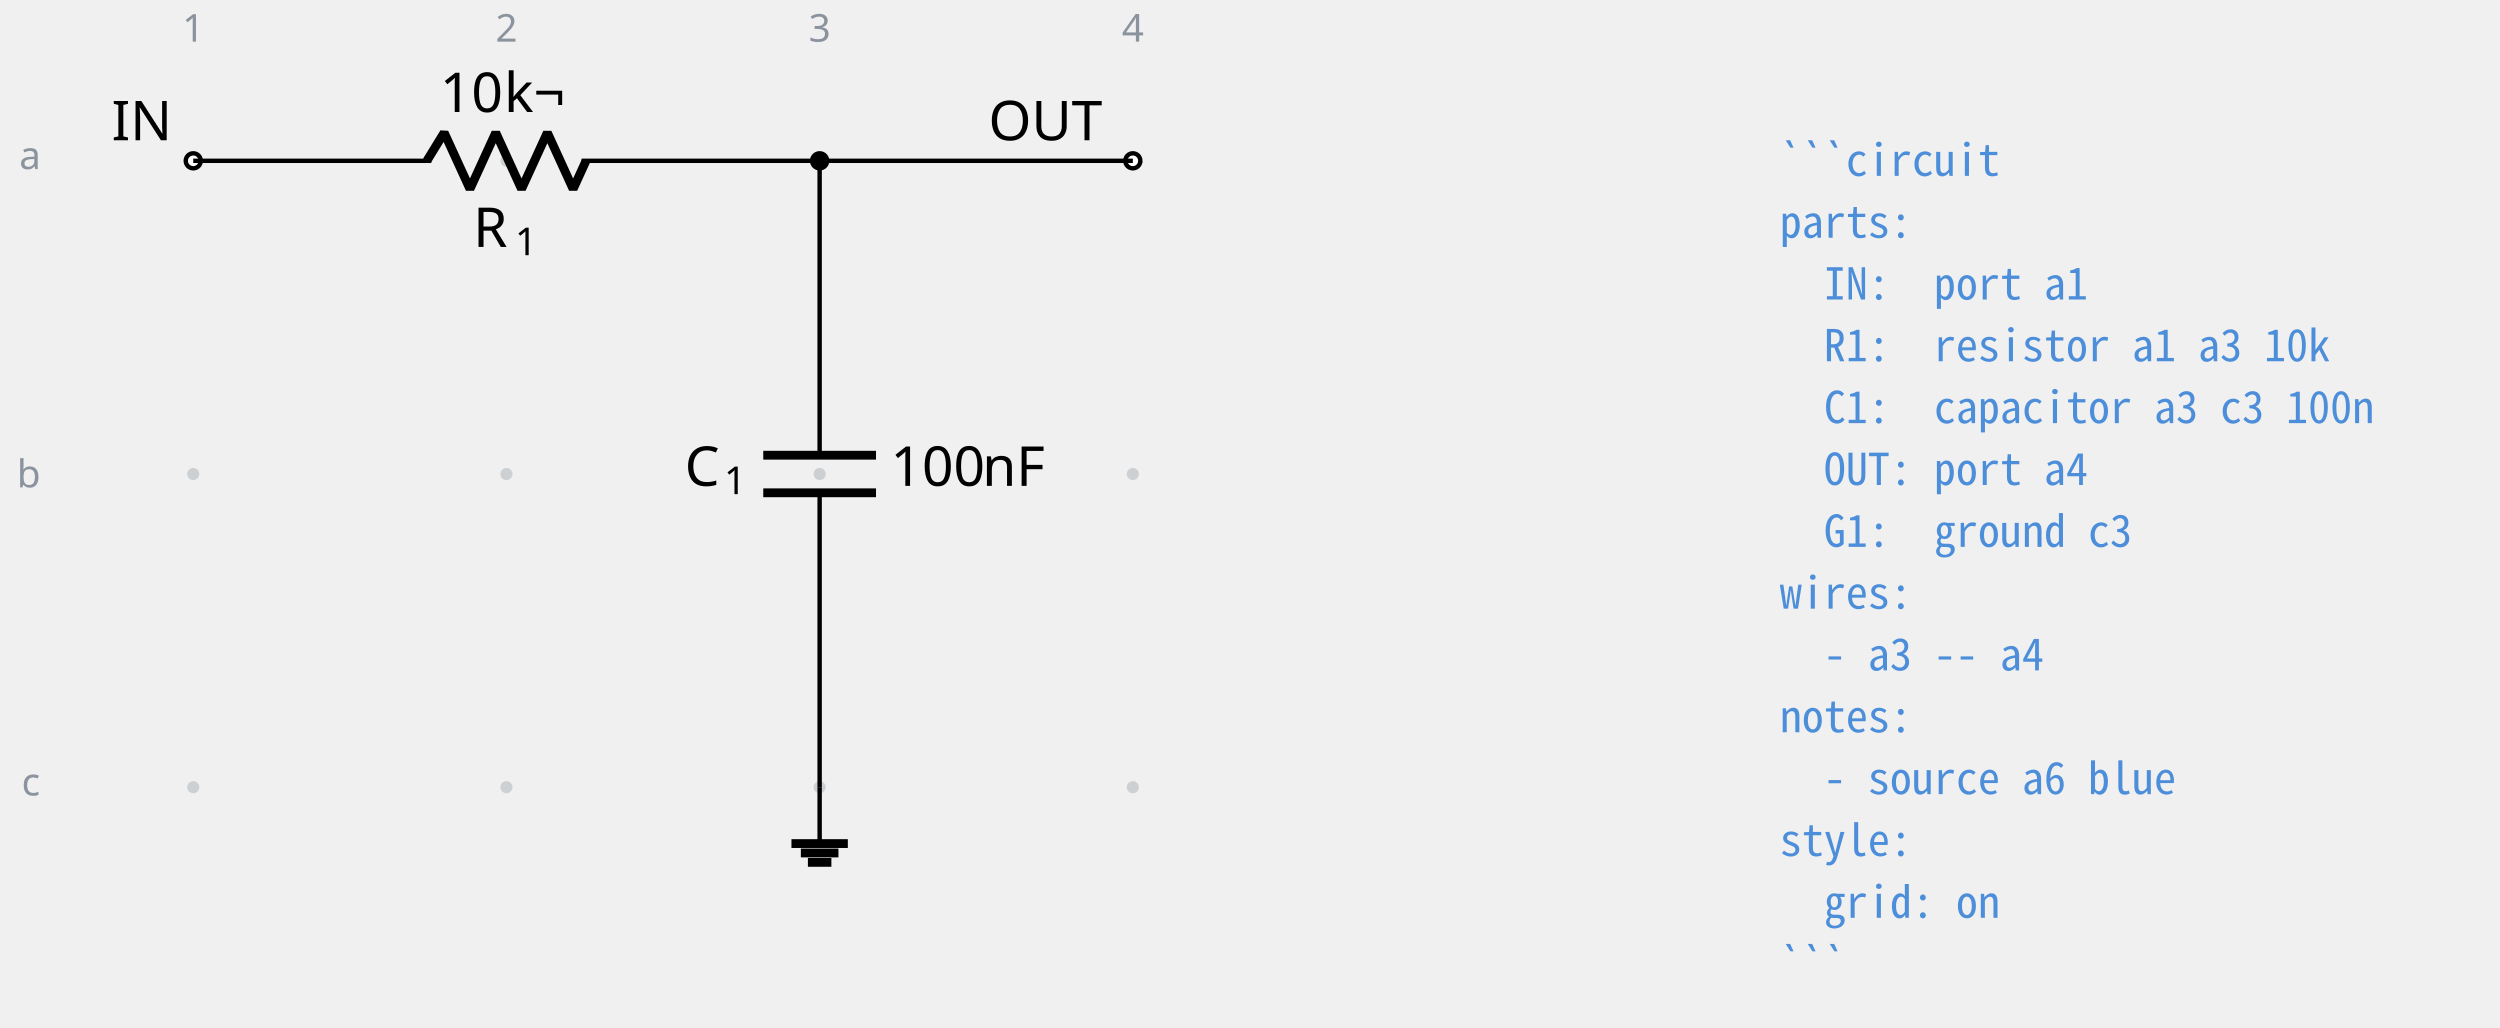
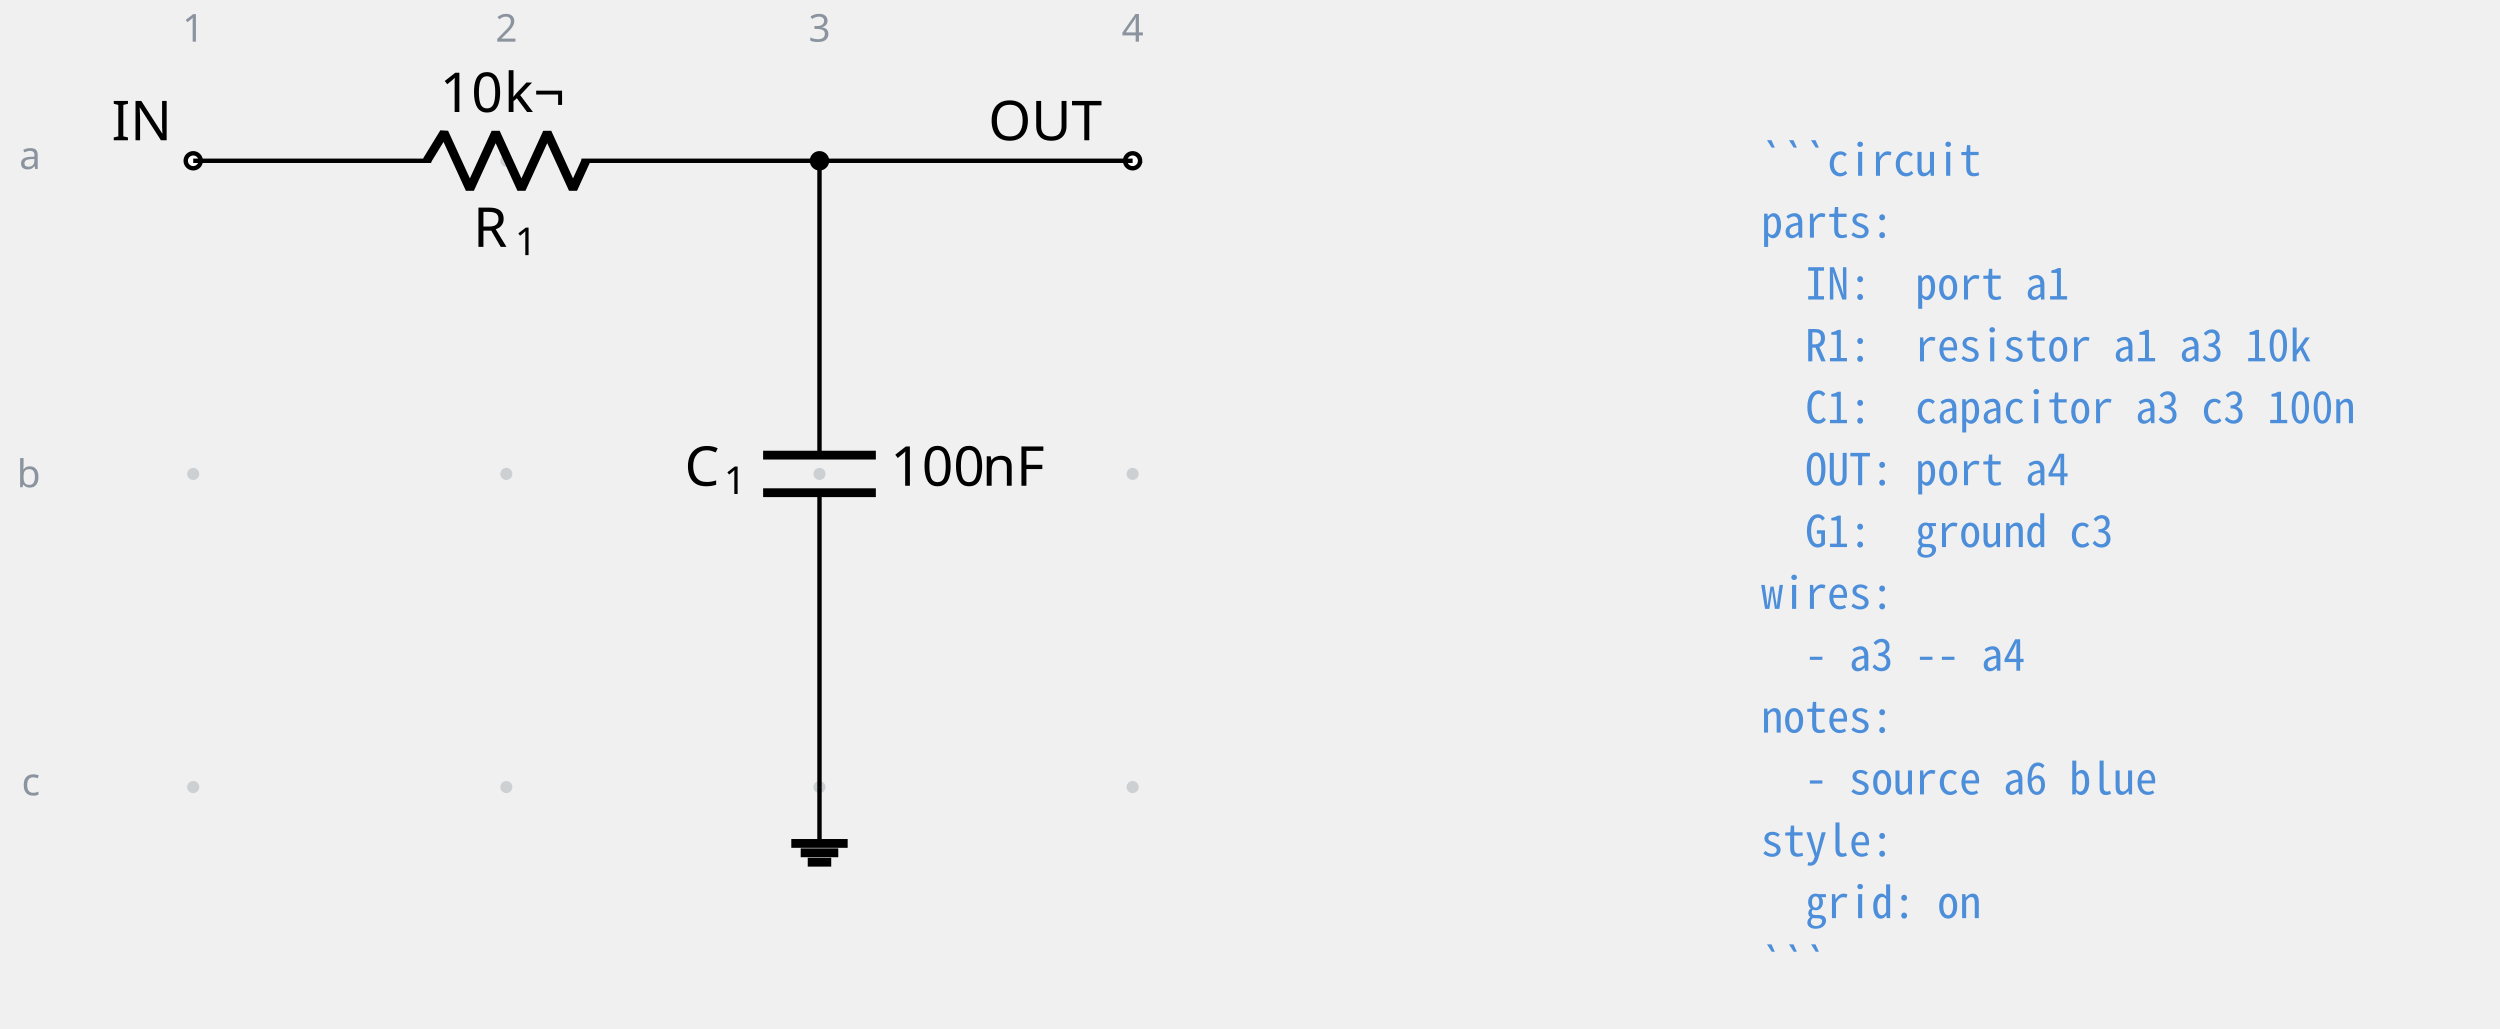
- <svg xmlns="http://www.w3.org/2000/svg" fill="currentColor" width="605.647" height="248.996" viewBox="-72 -72 454.235 186.747">
+ <svg xmlns="http://www.w3.org/2000/svg" fill="currentColor" width="605.761" height="249.186" viewBox="-72 -72 454.321 186.889">
  <g stroke="currentColor" stroke-miterlimit="10" stroke-width=".8">
    <path fill="#8b949e" fill-opacity=".35" stroke="none" stroke-opacity=".35" d="M-35.787-42.781a1.1 1.1 0 1 0-2.2 0 1.1 1.1 0 0 0 2.2 0M-35.787 14.124a1.1 1.1 0 1 0-2.2 0 1.1 1.1 0 0 0 2.2 0M-35.787 71.03a1.1 1.1 0 1 0-2.2 0 1.1 1.1 0 0 0 2.2 0M21.118-42.781a1.1 1.1 0 1 0-2.2 0 1.1 1.1 0 0 0 2.2 0M21.118 14.124a1.1 1.1 0 1 0-2.2 0 1.1 1.1 0 0 0 2.2 0M21.118 71.03a1.1 1.1 0 1 0-2.2 0 1.1 1.1 0 0 0 2.2 0M78.024-42.781a1.1 1.1 0 1 0-2.2 0 1.1 1.1 0 0 0 2.2 0M78.024 14.124a1.1 1.1 0 1 0-2.2 0 1.1 1.1 0 0 0 2.2 0M78.024 71.03a1.1 1.1 0 1 0-2.2 0 1.1 1.1 0 0 0 2.2 0M134.93-42.781a1.1 1.1 0 1 0-2.2 0 1.1 1.1 0 0 0 2.2 0M134.93 14.124a1.1 1.1 0 1 0-2.2 0 1.1 1.1 0 0 0 2.2 0M134.93 71.03a1.1 1.1 0 1 0-2.2 0 1.1 1.1 0 0 0 2.2 0m-1.1 0" />
    <g fill="#8b949e" stroke="#8b949e">
      <text x="-36.887" y="-42.781" fill="#8b949e" stroke="none" font-family="cmr7" font-size="7" transform="translate(-1.993 -21.645)">1</text>
    </g>
    <g fill="#8b949e" stroke="#8b949e">
      <text x="-36.887" y="-42.781" fill="#8b949e" stroke="none" font-family="cmr7" font-size="7" transform="translate(54.912 -21.645)">2</text>
    </g>
    <g fill="#8b949e" stroke="#8b949e">
      <text x="-36.887" y="-42.781" fill="#8b949e" stroke="none" font-family="cmr7" font-size="7" transform="translate(111.818 -21.645)">3</text>
    </g>
    <g fill="#8b949e" stroke="#8b949e">
      <text x="-36.887" y="-42.781" fill="#8b949e" stroke="none" font-family="cmr7" font-size="7" transform="translate(168.723 -21.645)">4</text>
    </g>
    <g fill="#8b949e" stroke="#8b949e">
      <text x="-36.887" y="-42.781" fill="#8b949e" stroke="none" font-family="cmr7" font-size="7" transform="translate(-31.62 1.507)">a</text>
    </g>
    <g fill="#8b949e" stroke="#8b949e">
      <text x="-36.887" y="-42.781" fill="#8b949e" stroke="none" font-family="cmr7" font-size="7" transform="translate(-32.05 59.336)">b</text>
    </g>
    <g fill="#8b949e" stroke="#8b949e">
      <text x="-36.887" y="-42.781" fill="#8b949e" stroke="none" font-family="cmr7" font-size="7" transform="translate(-31.189 115.318)">c</text>
    </g>
    <g fill="#ffffff">
      <path d="M-35.522-42.781a1.365 1.365 0 1 0-2.73 0 1.365 1.365 0 0 0 2.73 0Zm-1.365 0" />
    </g>
    <text x="-36.887" y="-42.781" stroke="none" font-family="cmr10" font-size="10" transform="translate(-14.844 -3.733)">IN</text>
    <path fill="none" d="M-36.887-42.781h.4m-.4 0H6.36m27.315 0h43.248m-.4 0h.4" />
    <g stroke-linejoin="bevel" stroke-width="1.6">
      <path fill="none" d="m5.561-42.781 3.143-5.122L13.39-37.66l4.685-10.243 4.686 10.243 4.686-10.243 4.686 10.243 2.343-5.121" />
    </g>
    <g stroke="none">
      <text x="-36.887" y="-42.781" font-family="cmmi10" font-size="10" transform="translate(50.866 15.648)">R</text>
      <text x="-29.294" y="-41.281" font-family="cmr7" font-size="7" transform="translate(50.866 15.648)">1</text>
    </g>
    <g stroke="none" font-family="cmr10" font-size="10">
      <text x="-36.887" y="-42.781" transform="translate(44.822 -8.863)">10</text>
      <text x="-25.221" y="-42.781" transform="translate(44.822 -8.863)">k¬</text>
    </g>
    <path fill="none" d="M76.924-42.781v.4m0-.4v53.49m0 6.83v53.49m0-.399v.4" />
    <g stroke-width="1.6">
      <path fill="none" d="M87.167 10.71H66.68m20.486 6.828H66.68" />
    </g>
    <g stroke="none">
      <text x="-36.887" y="-42.781" font-family="cmmi10" font-size="10" transform="translate(89.296 59.058)">C</text>
      <text x="-29.74" y="-41.281" font-family="cmr7" font-size="7" transform="translate(89.296 59.058)">1</text>
    </g>
    <g stroke="none" font-family="cmr10" font-size="10">
      <text x="-36.887" y="-42.781" transform="translate(126.693 59.058)">100</text>
      <text x="-20.22" y="-42.781" transform="translate(126.693 59.058)">nF</text>
    </g>
    <g fill="#ffffff">
      <path d="M135.195-42.781a1.365 1.365 0 1 0-2.731 0 1.365 1.365 0 0 0 2.73 0Zm-1.366 0" />
    </g>
    <text x="-36.887" y="-42.781" stroke="none" font-family="cmr10" font-size="10" transform="translate(144.483 -3.733)">OUT</text>
    <path fill="none" d="M76.924 71.03v10.243" />
    <path fill="none" stroke-width="1.6" d="M71.802 81.273h10.243M73.51 82.98h6.828m-5.548 1.707h4.268" />
    <path fill="none" d="M76.924-42.781h56.905" />
    <path d="M78.29-42.781a1.365 1.365 0 1 0-2.732 0 1.365 1.365 0 0 0 2.731 0Zm-1.366 0" />
    <g>
-       <text x="-36.887" y="-42.781" fill="#4c8eda" stroke="none" font-family="'Noto Sans Mono CJK JP',ui-monospace,'SFMono-Regular',Consolas,'Liberation Mono',monospace" font-size="8" transform="translate(288.26 2.733)" xml:space="preserve">```circuit</text>
+       <text x="-36.887" y="-42.781" fill="#4c8eda" stroke="none" font-family="'Noto Sans Mono CJK JP',ui-monospace,'SFMono-Regular',Consolas,'Liberation Mono',monospace" font-size="8" transform="translate(284.927 2.733)" xml:space="preserve">```circuit</text>
    </g>
    <g>
-       <text x="-36.887" y="-42.781" fill="#4c8eda" stroke="none" font-family="'Noto Sans Mono CJK JP',ui-monospace,'SFMono-Regular',Consolas,'Liberation Mono',monospace" font-size="8" transform="translate(288.26 13.972)" xml:space="preserve">parts:</text>
+       <text x="-36.887" y="-42.781" fill="#4c8eda" stroke="none" font-family="'Noto Sans Mono CJK JP',ui-monospace,'SFMono-Regular',Consolas,'Liberation Mono',monospace" font-size="8" transform="translate(284.927 13.972)" xml:space="preserve">parts:</text>
    </g>
    <g>
-       <text x="-36.887" y="-42.781" fill="#4c8eda" stroke="none" font-family="'Noto Sans Mono CJK JP',ui-monospace,'SFMono-Regular',Consolas,'Liberation Mono',monospace" font-size="8" transform="translate(288.26 25.21)" xml:space="preserve">  IN:  port a1</text>
+       <text x="-36.887" y="-42.781" fill="#4c8eda" stroke="none" font-family="'Noto Sans Mono CJK JP',ui-monospace,'SFMono-Regular',Consolas,'Liberation Mono',monospace" font-size="8" transform="translate(284.927 25.21)" xml:space="preserve">  IN:  port a1</text>
    </g>
    <g>
-       <text x="-36.887" y="-42.781" fill="#4c8eda" stroke="none" font-family="'Noto Sans Mono CJK JP',ui-monospace,'SFMono-Regular',Consolas,'Liberation Mono',monospace" font-size="8" transform="translate(288.26 36.422)" xml:space="preserve">  R1:  resistor a1 a3 10k</text>
+       <text x="-36.887" y="-42.781" fill="#4c8eda" stroke="none" font-family="'Noto Sans Mono CJK JP',ui-monospace,'SFMono-Regular',Consolas,'Liberation Mono',monospace" font-size="8" transform="translate(284.927 36.45)" xml:space="preserve">  R1:  resistor a1 a3 10k</text>
    </g>
    <g>
-       <text x="-36.887" y="-42.781" fill="#4c8eda" stroke="none" font-family="'Noto Sans Mono CJK JP',ui-monospace,'SFMono-Regular',Consolas,'Liberation Mono',monospace" font-size="8" transform="translate(288.26 47.66)" xml:space="preserve">  C1:  capacitor a3 c3 100n</text>
+       <text x="-36.887" y="-42.781" fill="#4c8eda" stroke="none" font-family="'Noto Sans Mono CJK JP',ui-monospace,'SFMono-Regular',Consolas,'Liberation Mono',monospace" font-size="8" transform="translate(284.927 47.689)" xml:space="preserve">  C1:  capacitor a3 c3 100n</text>
    </g>
    <g>
-       <text x="-36.887" y="-42.781" fill="#4c8eda" stroke="none" font-family="'Noto Sans Mono CJK JP',ui-monospace,'SFMono-Regular',Consolas,'Liberation Mono',monospace" font-size="8" transform="translate(288.26 58.899)" xml:space="preserve">  OUT: port a4</text>
+       <text x="-36.887" y="-42.781" fill="#4c8eda" stroke="none" font-family="'Noto Sans Mono CJK JP',ui-monospace,'SFMono-Regular',Consolas,'Liberation Mono',monospace" font-size="8" transform="translate(284.927 58.956)" xml:space="preserve">  OUT: port a4</text>
    </g>
    <g>
-       <text x="-36.887" y="-42.781" fill="#4c8eda" stroke="none" font-family="'Noto Sans Mono CJK JP',ui-monospace,'SFMono-Regular',Consolas,'Liberation Mono',monospace" font-size="8" transform="translate(288.26 70.138)" xml:space="preserve">  G1:  ground c3</text>
+       <text x="-36.887" y="-42.781" fill="#4c8eda" stroke="none" font-family="'Noto Sans Mono CJK JP',ui-monospace,'SFMono-Regular',Consolas,'Liberation Mono',monospace" font-size="8" transform="translate(284.927 70.195)" xml:space="preserve">  G1:  ground c3</text>
    </g>
    <g>
-       <text x="-36.887" y="-42.781" fill="#4c8eda" stroke="none" font-family="'Noto Sans Mono CJK JP',ui-monospace,'SFMono-Regular',Consolas,'Liberation Mono',monospace" font-size="8" transform="translate(288.26 81.377)" xml:space="preserve">wires:</text>
+       <text x="-36.887" y="-42.781" fill="#4c8eda" stroke="none" font-family="'Noto Sans Mono CJK JP',ui-monospace,'SFMono-Regular',Consolas,'Liberation Mono',monospace" font-size="8" transform="translate(284.927 81.434)" xml:space="preserve">wires:</text>
    </g>
    <g>
-       <text x="-36.887" y="-42.781" fill="#4c8eda" stroke="none" font-family="'Noto Sans Mono CJK JP',ui-monospace,'SFMono-Regular',Consolas,'Liberation Mono',monospace" font-size="8" transform="translate(288.26 92.587)" xml:space="preserve">  - a3 -- a4</text>
+       <text x="-36.887" y="-42.781" fill="#4c8eda" stroke="none" font-family="'Noto Sans Mono CJK JP',ui-monospace,'SFMono-Regular',Consolas,'Liberation Mono',monospace" font-size="8" transform="translate(284.927 92.672)" xml:space="preserve">  - a3 -- a4</text>
    </g>
    <g>
-       <text x="-36.887" y="-42.781" fill="#4c8eda" stroke="none" font-family="'Noto Sans Mono CJK JP',ui-monospace,'SFMono-Regular',Consolas,'Liberation Mono',monospace" font-size="8" transform="translate(288.26 103.826)" xml:space="preserve">notes:</text>
+       <text x="-36.887" y="-42.781" fill="#4c8eda" stroke="none" font-family="'Noto Sans Mono CJK JP',ui-monospace,'SFMono-Regular',Consolas,'Liberation Mono',monospace" font-size="8" transform="translate(284.927 103.911)" xml:space="preserve">notes:</text>
    </g>
    <g>
-       <text x="-36.887" y="-42.781" fill="#4c8eda" stroke="none" font-family="'Noto Sans Mono CJK JP',ui-monospace,'SFMono-Regular',Consolas,'Liberation Mono',monospace" font-size="8" transform="translate(288.26 115.065)" xml:space="preserve">  - source a6 blue</text>
+       <text x="-36.887" y="-42.781" fill="#4c8eda" stroke="none" font-family="'Noto Sans Mono CJK JP',ui-monospace,'SFMono-Regular',Consolas,'Liberation Mono',monospace" font-size="8" transform="translate(284.927 115.15)" xml:space="preserve">  - source a6 blue</text>
    </g>
    <g>
-       <text x="-36.887" y="-42.781" fill="#4c8eda" stroke="none" font-family="'Noto Sans Mono CJK JP',ui-monospace,'SFMono-Regular',Consolas,'Liberation Mono',monospace" font-size="8" transform="translate(288.26 126.304)" xml:space="preserve">style:</text>
+       <text x="-36.887" y="-42.781" fill="#4c8eda" stroke="none" font-family="'Noto Sans Mono CJK JP',ui-monospace,'SFMono-Regular',Consolas,'Liberation Mono',monospace" font-size="8" transform="translate(284.927 126.389)" xml:space="preserve">style:</text>
    </g>
    <g>
-       <text x="-36.887" y="-42.781" fill="#4c8eda" stroke="none" font-family="'Noto Sans Mono CJK JP',ui-monospace,'SFMono-Regular',Consolas,'Liberation Mono',monospace" font-size="8" transform="translate(288.26 137.543)" xml:space="preserve">  grid: on</text>
+       <text x="-36.887" y="-42.781" fill="#4c8eda" stroke="none" font-family="'Noto Sans Mono CJK JP',ui-monospace,'SFMono-Regular',Consolas,'Liberation Mono',monospace" font-size="8" transform="translate(284.927 137.628)" xml:space="preserve">  grid: on</text>
    </g>
    <g>
-       <text x="-36.887" y="-42.781" fill="#4c8eda" stroke="none" font-family="'Noto Sans Mono CJK JP',ui-monospace,'SFMono-Regular',Consolas,'Liberation Mono',monospace" font-size="8" transform="translate(288.26 148.753)" xml:space="preserve">```</text>
+       <text x="-36.887" y="-42.781" fill="#4c8eda" stroke="none" font-family="'Noto Sans Mono CJK JP',ui-monospace,'SFMono-Regular',Consolas,'Liberation Mono',monospace" font-size="8" transform="translate(284.927 148.867)" xml:space="preserve">```</text>
    </g>
  </g>
</svg>
